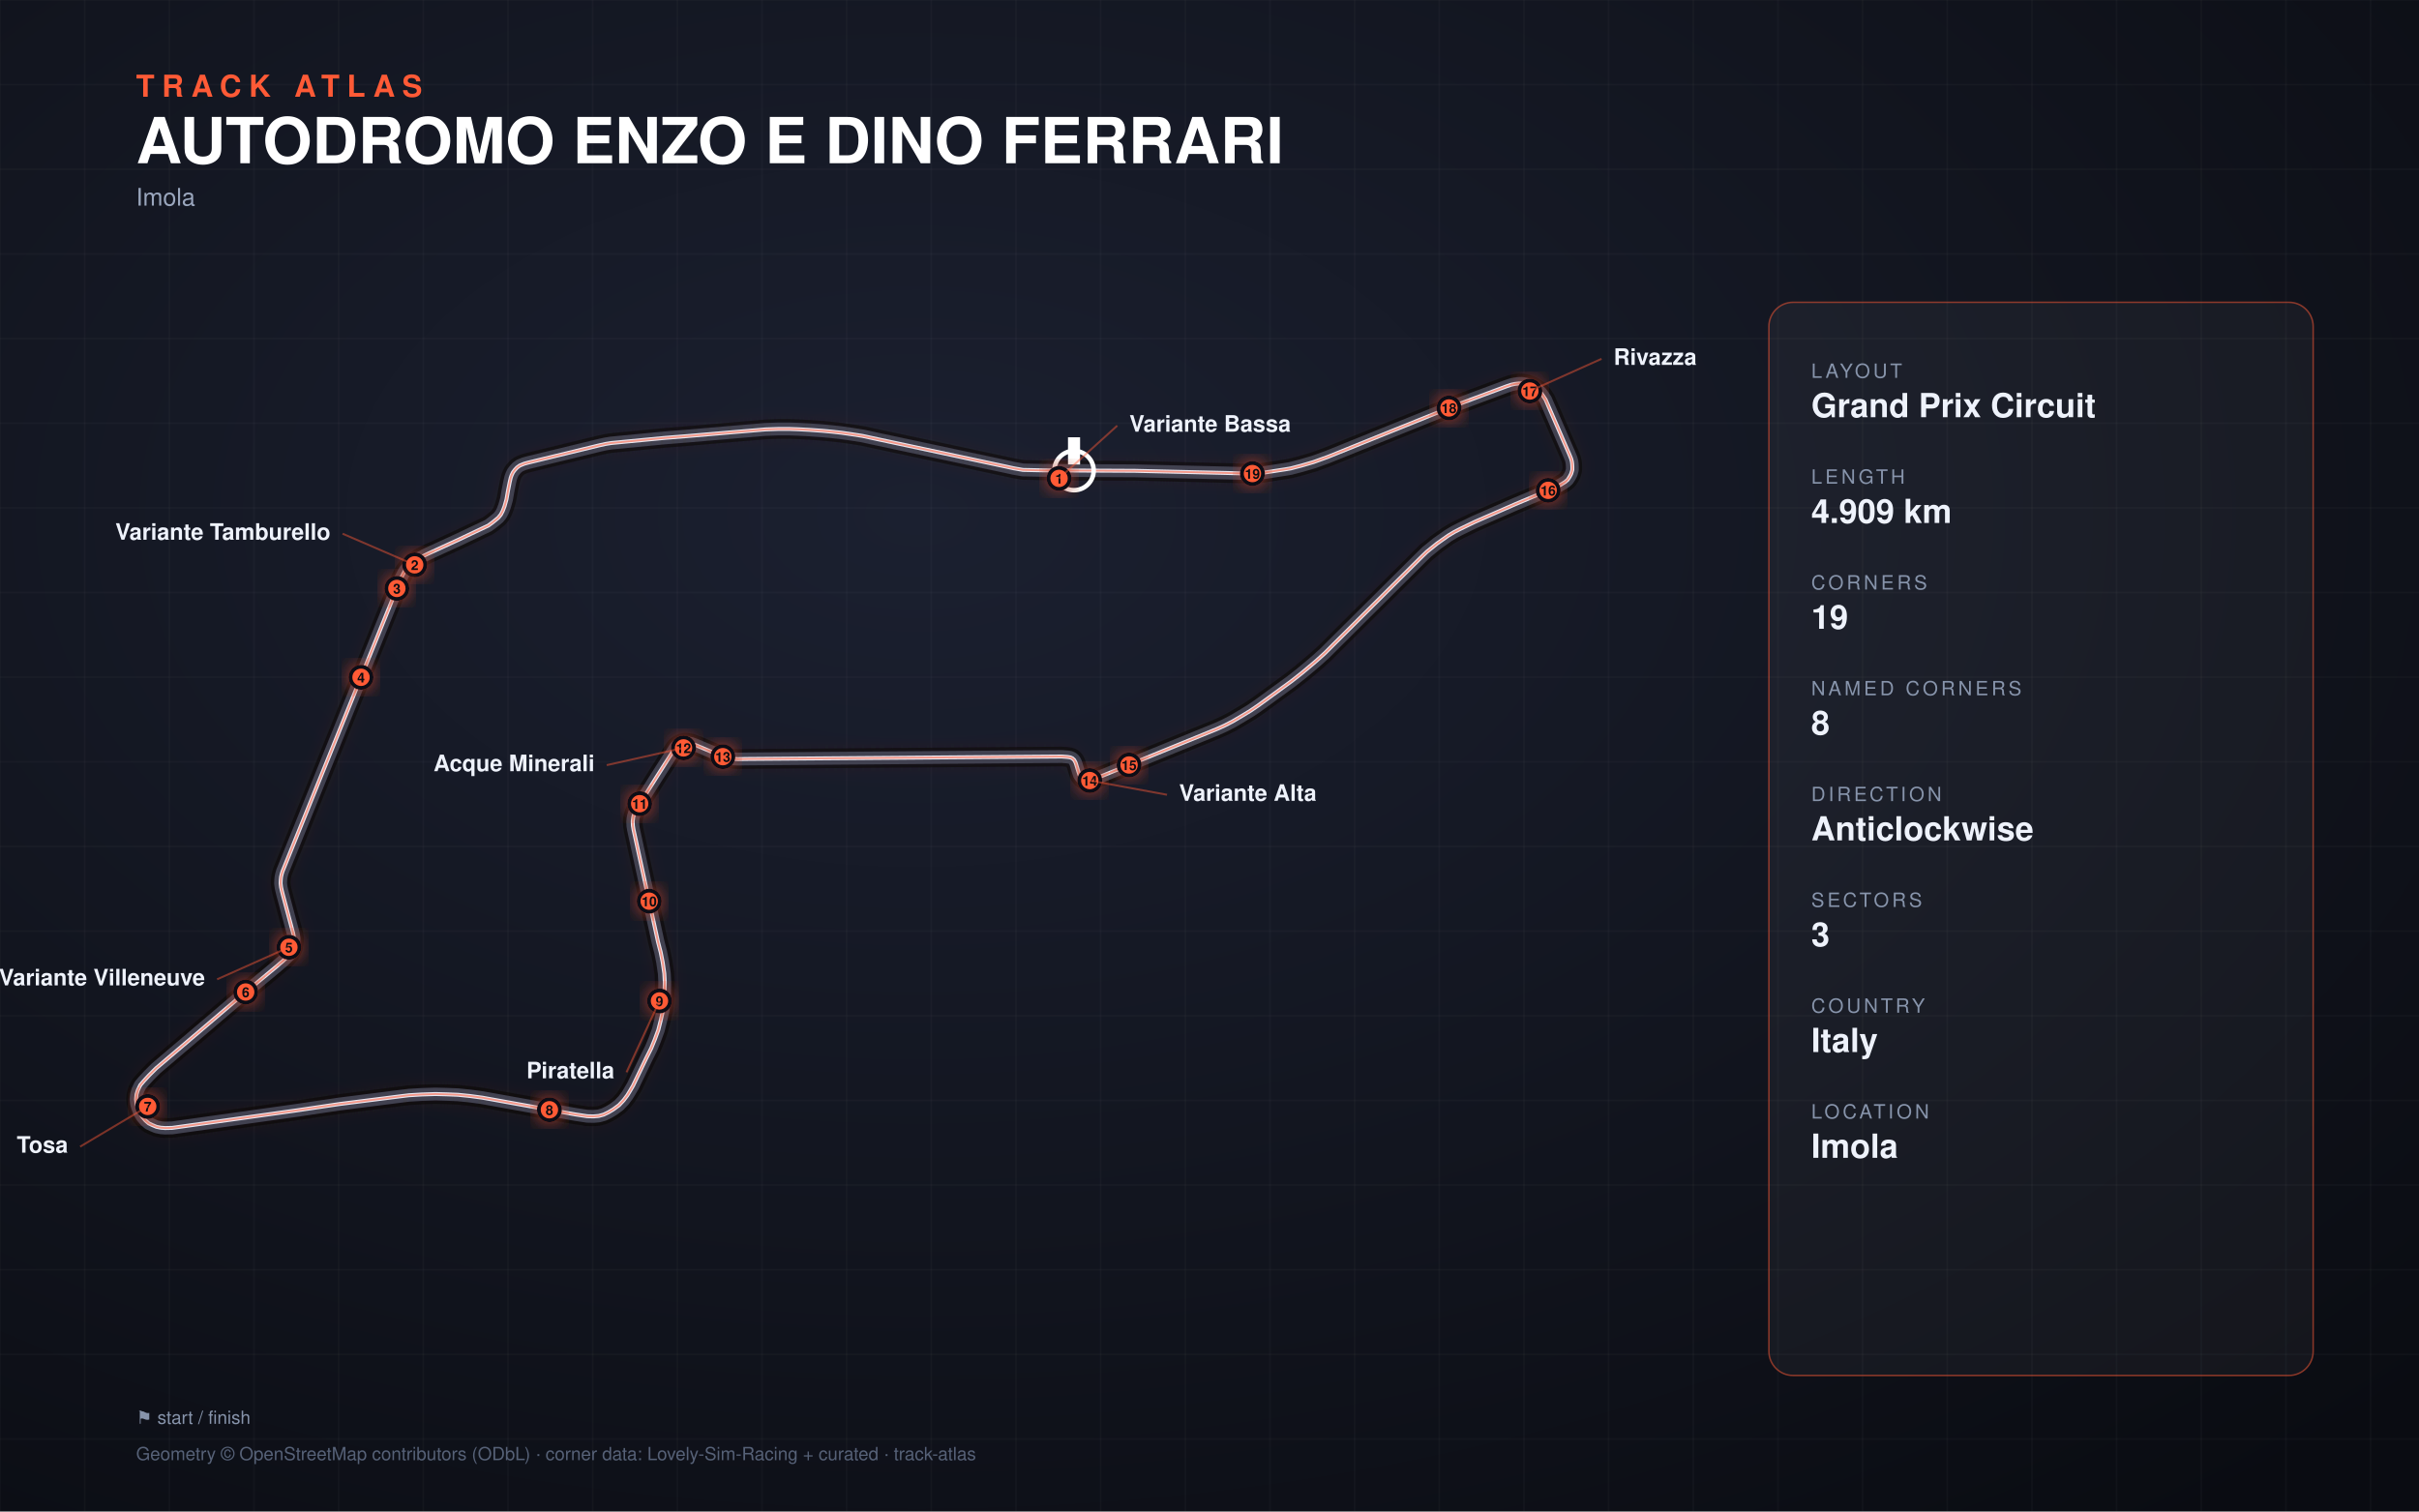
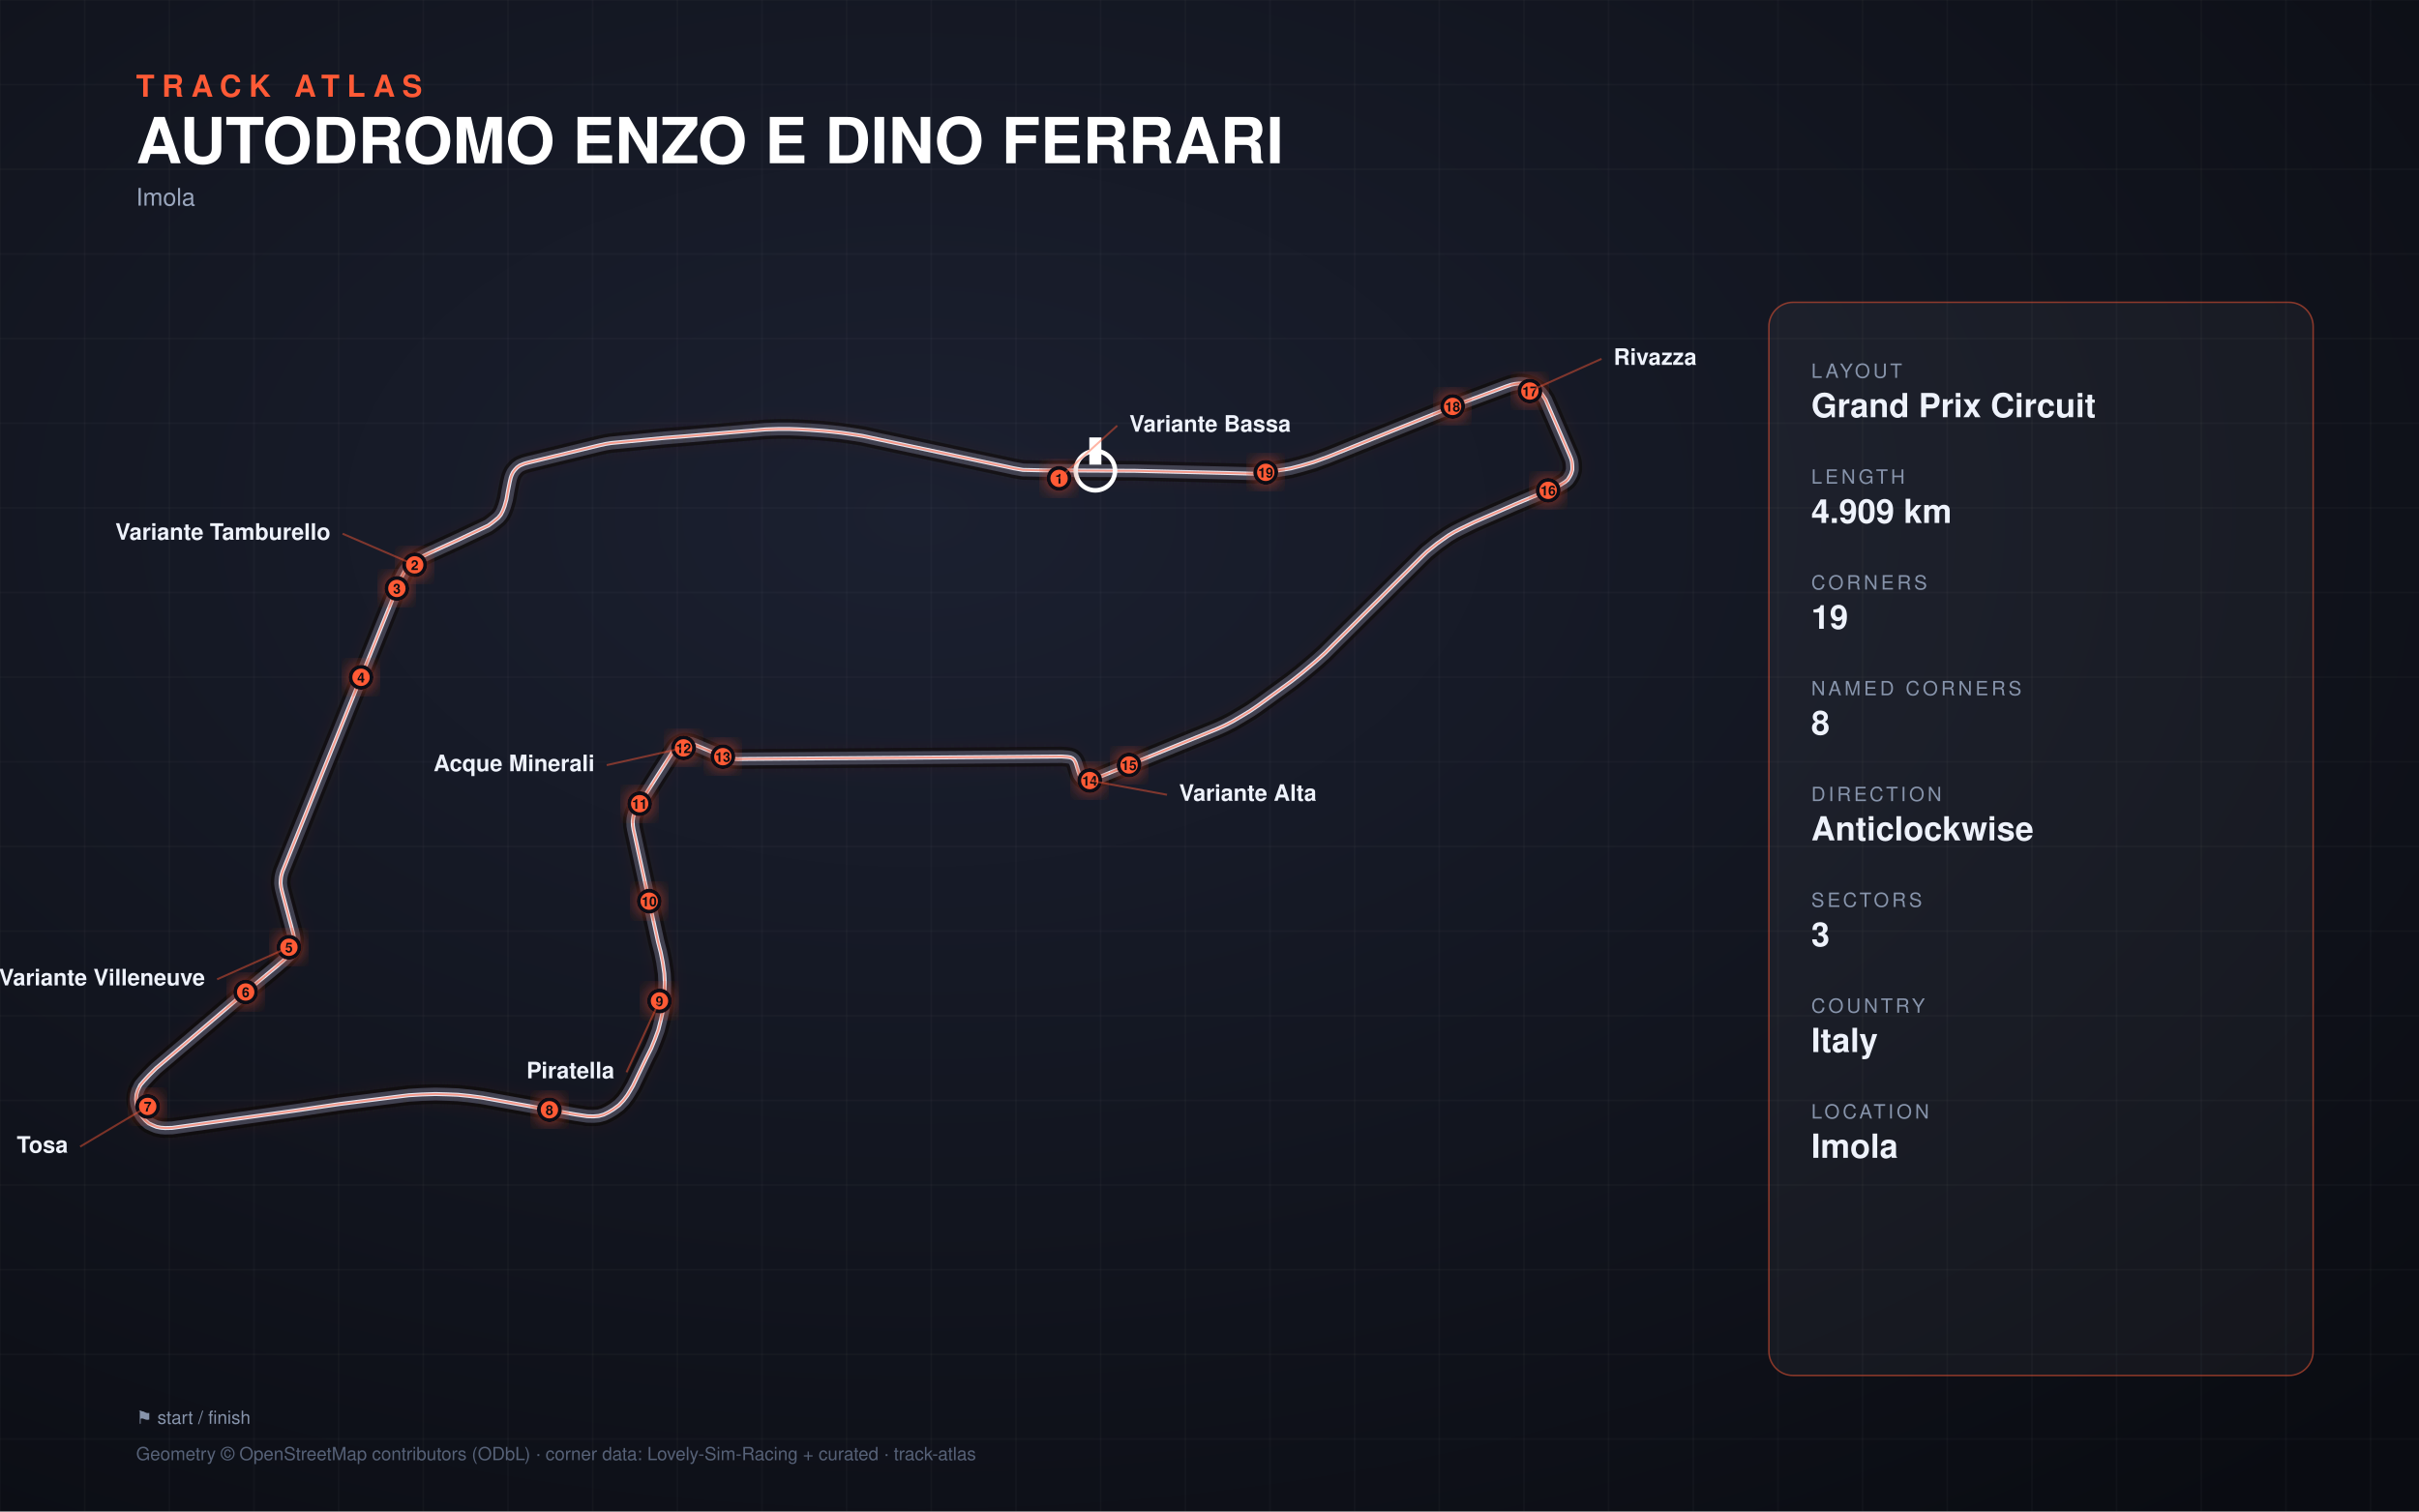
<svg xmlns="http://www.w3.org/2000/svg" width="1600" height="1000" viewBox="0 0 1600 1000" font-family="Helvetica, Arial, sans-serif">
  <defs>
    <radialGradient id="bg" cx="38%" cy="34%" r="85%">
      <stop offset="0%" stop-color="#1b2030" />
      <stop offset="55%" stop-color="#12151f" />
      <stop offset="100%" stop-color="#0a0c12" />
    </radialGradient>
    <linearGradient id="accent" x1="0" y1="0" x2="1" y2="1">
      <stop offset="0%" stop-color="#ff5a36" />
      <stop offset="100%" stop-color="#ffffff" />
    </linearGradient>
    <filter id="glow" x="-40%" y="-40%" width="180%" height="180%">
      <feGaussianBlur stdDeviation="6" result="b" />
      <feMerge>
        <feMergeNode in="b" />
        <feMergeNode in="SourceGraphic" />
      </feMerge>
    </filter>
  </defs>
  <rect width="1600" height="1000" fill="url(#bg)" />
  <line x1="0" y1="0" x2="0" y2="1000" stroke="#ffffff" stroke-opacity="0.025" />
  <line x1="56" y1="0" x2="56" y2="1000" stroke="#ffffff" stroke-opacity="0.025" />
  <line x1="112" y1="0" x2="112" y2="1000" stroke="#ffffff" stroke-opacity="0.025" />
  <line x1="168" y1="0" x2="168" y2="1000" stroke="#ffffff" stroke-opacity="0.025" />
  <line x1="224" y1="0" x2="224" y2="1000" stroke="#ffffff" stroke-opacity="0.025" />
  <line x1="280" y1="0" x2="280" y2="1000" stroke="#ffffff" stroke-opacity="0.025" />
  <line x1="336" y1="0" x2="336" y2="1000" stroke="#ffffff" stroke-opacity="0.025" />
  <line x1="392" y1="0" x2="392" y2="1000" stroke="#ffffff" stroke-opacity="0.025" />
  <line x1="448" y1="0" x2="448" y2="1000" stroke="#ffffff" stroke-opacity="0.025" />
  <line x1="504" y1="0" x2="504" y2="1000" stroke="#ffffff" stroke-opacity="0.025" />
  <line x1="560" y1="0" x2="560" y2="1000" stroke="#ffffff" stroke-opacity="0.025" />
  <line x1="616" y1="0" x2="616" y2="1000" stroke="#ffffff" stroke-opacity="0.025" />
  <line x1="672" y1="0" x2="672" y2="1000" stroke="#ffffff" stroke-opacity="0.025" />
  <line x1="728" y1="0" x2="728" y2="1000" stroke="#ffffff" stroke-opacity="0.025" />
  <line x1="784" y1="0" x2="784" y2="1000" stroke="#ffffff" stroke-opacity="0.025" />
  <line x1="840" y1="0" x2="840" y2="1000" stroke="#ffffff" stroke-opacity="0.025" />
  <line x1="896" y1="0" x2="896" y2="1000" stroke="#ffffff" stroke-opacity="0.025" />
  <line x1="952" y1="0" x2="952" y2="1000" stroke="#ffffff" stroke-opacity="0.025" />
  <line x1="1008" y1="0" x2="1008" y2="1000" stroke="#ffffff" stroke-opacity="0.025" />
  <line x1="1064" y1="0" x2="1064" y2="1000" stroke="#ffffff" stroke-opacity="0.025" />
  <line x1="1120" y1="0" x2="1120" y2="1000" stroke="#ffffff" stroke-opacity="0.025" />
  <line x1="1176" y1="0" x2="1176" y2="1000" stroke="#ffffff" stroke-opacity="0.025" />
  <line x1="1232" y1="0" x2="1232" y2="1000" stroke="#ffffff" stroke-opacity="0.025" />
  <line x1="1288" y1="0" x2="1288" y2="1000" stroke="#ffffff" stroke-opacity="0.025" />
  <line x1="1344" y1="0" x2="1344" y2="1000" stroke="#ffffff" stroke-opacity="0.025" />
  <line x1="1400" y1="0" x2="1400" y2="1000" stroke="#ffffff" stroke-opacity="0.025" />
  <line x1="1456" y1="0" x2="1456" y2="1000" stroke="#ffffff" stroke-opacity="0.025" />
  <line x1="1512" y1="0" x2="1512" y2="1000" stroke="#ffffff" stroke-opacity="0.025" />
  <line x1="1568" y1="0" x2="1568" y2="1000" stroke="#ffffff" stroke-opacity="0.025" />
  <line x1="0" y1="0" x2="1600" y2="0" stroke="#ffffff" stroke-opacity="0.025" />
  <line x1="0" y1="56" x2="1600" y2="56" stroke="#ffffff" stroke-opacity="0.025" />
  <line x1="0" y1="112" x2="1600" y2="112" stroke="#ffffff" stroke-opacity="0.025" />
  <line x1="0" y1="168" x2="1600" y2="168" stroke="#ffffff" stroke-opacity="0.025" />
  <line x1="0" y1="224" x2="1600" y2="224" stroke="#ffffff" stroke-opacity="0.025" />
  <line x1="0" y1="280" x2="1600" y2="280" stroke="#ffffff" stroke-opacity="0.025" />
  <line x1="0" y1="336" x2="1600" y2="336" stroke="#ffffff" stroke-opacity="0.025" />
  <line x1="0" y1="392" x2="1600" y2="392" stroke="#ffffff" stroke-opacity="0.025" />
  <line x1="0" y1="448" x2="1600" y2="448" stroke="#ffffff" stroke-opacity="0.025" />
  <line x1="0" y1="504" x2="1600" y2="504" stroke="#ffffff" stroke-opacity="0.025" />
  <line x1="0" y1="560" x2="1600" y2="560" stroke="#ffffff" stroke-opacity="0.025" />
  <line x1="0" y1="616" x2="1600" y2="616" stroke="#ffffff" stroke-opacity="0.025" />
  <line x1="0" y1="672" x2="1600" y2="672" stroke="#ffffff" stroke-opacity="0.025" />
  <line x1="0" y1="728" x2="1600" y2="728" stroke="#ffffff" stroke-opacity="0.025" />
  <line x1="0" y1="784" x2="1600" y2="784" stroke="#ffffff" stroke-opacity="0.025" />
  <line x1="0" y1="840" x2="1600" y2="840" stroke="#ffffff" stroke-opacity="0.025" />
  <line x1="0" y1="896" x2="1600" y2="896" stroke="#ffffff" stroke-opacity="0.025" />
  <line x1="0" y1="952" x2="1600" y2="952" stroke="#ffffff" stroke-opacity="0.025" />
  <path d="M 810.5,312.9 L 750.7,311.5 L 690.7,311.2 L 676.6,310.9 L 670.4,309.8 L 665.4,308.7 L 581.1,290.7 L 570.5,288.4 L 563.5,287.3 L 556.6,286.3 L 550.3,285.6 L 543.9,285.0 L 535.4,284.4 L 527.9,284.0 L 522.2,283.8 L 514.7,283.8 L 506.3,284.1 L 485.0,285.9 L 454.7,288.5 L 439.8,289.7 L 404.3,293.1 L 400.6,293.7 L 396.5,294.6 L 349.2,306.1 L 346.7,306.8 L 343.8,308.0 L 342.0,309.3 L 340.6,310.8 L 339.3,312.5 L 338.4,314.4 L 337.8,316.1 L 337.1,319.1 L 336.0,324.7 L 335.0,330.4 L 333.7,335.0 L 332.5,338.1 L 331.3,340.4 L 329.6,342.5 L 327.8,344.0 L 325.7,345.7 L 323.0,347.7 L 303.2,357.1 L 283.6,366.1 L 280.7,367.5 L 278.1,368.9 L 276.1,370.0 L 273.7,371.8 L 271.5,373.8 L 269.6,375.6 L 268.0,377.4 L 267.1,378.9 L 266.1,380.8 L 265.0,383.0 L 263.6,386.6 L 187.4,575.2 L 186.9,576.4 L 186.3,578.4 L 185.9,580.2 L 185.7,582.1 L 185.6,584.4 L 185.9,586.9 L 186.4,589.2 L 187.0,591.6 L 190.4,604.3 L 193.8,617.0 L 194.1,618.4 L 194.5,620.7 L 194.4,622.9 L 194.2,624.7 L 193.9,626.7 L 193.1,628.7 L 192.1,630.6 L 190.7,632.3 L 188.7,634.3 L 186.9,636.0 L 185.2,637.4 L 183.4,639.0 L 157.9,660.2 L 136.7,678.3 L 103.2,706.8 L 98.6,711.4 L 95.1,715.2 L 92.8,717.9 L 91.2,721.2 L 90.3,724.1 L 90.0,727.4 L 90.4,730.4 L 91.2,733.0 L 92.3,735.9 L 94.0,738.7 L 96.3,741.4 L 98.4,743.2 L 100.9,744.4 L 103.5,745.5 L 106.5,746.1 L 109.2,746.3 L 113.9,746.2 L 196.4,734.6 L 224.6,730.4 L 264.8,725.3 L 270.5,724.6 L 278.8,724.1 L 288.0,723.8 L 295.5,724.0 L 302.9,724.3 L 310.8,725.1 L 319.0,726.2 L 380.6,737.3 L 388.5,738.5 L 392.6,738.6 L 396.0,738.3 L 399.3,737.4 L 402.4,735.9 L 405.6,734.0 L 409.4,731.2 L 412.5,727.9 L 414.9,724.7 L 416.6,721.9 L 418.7,718.3 L 427.4,700.2 L 430.7,693.6 L 433.0,688.0 L 435.4,681.5 L 436.9,675.6 L 438.4,669.1 L 439.4,661.9 L 439.6,655.3 L 439.7,649.5 L 439.4,644.0 L 438.3,636.5 L 437.0,630.0 L 435.2,623.0 L 419.0,548.7 L 418.6,546.2 L 418.5,543.3 L 418.9,540.4 L 419.6,538.1 L 420.4,536.2 L 421.8,533.8 L 423.7,530.9 L 434.9,513.1 L 446.2,495.4 L 447.2,494.1 L 448.7,492.9 L 450.2,492.1 L 451.9,491.6 L 453.3,491.4 L 455.4,491.6 L 457.2,491.9 L 460.0,492.9 L 467.6,496.1 L 475.3,499.4 L 478.0,500.5 L 480.9,501.4 L 484.4,502.0 L 487.9,502.2 L 494.9,502.1 L 702.2,500.5 L 706.2,500.8 L 708.0,501.1 L 709.3,501.7 L 710.5,502.8 L 711.5,504.7 L 713.3,510.6 L 714.0,512.7 L 715.1,514.1 L 716.0,515.1 L 717.2,515.9 L 718.9,516.2 L 720.7,516.4 L 722.5,516.0 L 724.6,515.1 L 804.9,482.3 L 810.0,480.0 L 815.4,477.2 L 821.5,473.6 L 827.1,470.2 L 832.1,466.8 L 854.3,450.6 L 860.9,445.4 L 867.6,439.8 L 871.1,436.8 L 876.4,432.0 L 882.4,426.0 L 940.2,368.5 L 943.7,365.1 L 950.5,359.6 L 958.0,354.3 L 962.0,351.9 L 965.7,350.0 L 975.2,345.4 L 978.6,343.9 L 1002.4,333.5 L 1026.6,323.3 L 1031.4,321.2 L 1033.2,320.1 L 1035.3,318.8 L 1036.9,317.4 L 1038.2,315.4 L 1039.2,313.5 L 1039.6,312.2 L 1040.0,310.8 L 1040.0,308.9 L 1039.9,307.0 L 1039.7,305.4 L 1039.2,303.5 L 1038.1,300.8 L 1030.2,282.6 L 1022.3,264.4 L 1020.6,261.8 L 1019.1,259.8 L 1016.9,257.8 L 1014.2,256.0 L 1012.0,255.0 L 1009.6,254.2 L 1006.9,253.7 L 1004.6,253.7 L 1002.0,254.0 L 999.7,254.5 L 996.4,255.6 L 962.6,268.2 L 878.2,302.3 L 868.8,305.7 L 860.6,308.1 L 853.7,309.9 L 850.2,310.5 L 846.3,311.1 L 841.8,311.8 L 837.9,312.4 L 833.9,313.0 L 829.2,313.4 L 810.5,312.9 Z" fill="none" stroke="#000000" stroke-opacity="0.5" stroke-width="13" stroke-linejoin="round" stroke-linecap="round" />
  <path d="M 810.5,312.9 L 750.7,311.5 L 690.7,311.2 L 676.6,310.9 L 670.4,309.8 L 665.4,308.7 L 581.1,290.7 L 570.5,288.4 L 563.5,287.3 L 556.6,286.3 L 550.3,285.6 L 543.9,285.0 L 535.4,284.4 L 527.9,284.0 L 522.2,283.8 L 514.7,283.8 L 506.3,284.1 L 485.0,285.9 L 454.7,288.5 L 439.8,289.7 L 404.3,293.1 L 400.6,293.7 L 396.5,294.6 L 349.2,306.1 L 346.7,306.8 L 343.8,308.0 L 342.0,309.3 L 340.6,310.8 L 339.3,312.5 L 338.4,314.4 L 337.8,316.1 L 337.1,319.1 L 336.0,324.7 L 335.0,330.4 L 333.7,335.0 L 332.5,338.1 L 331.3,340.4 L 329.6,342.5 L 327.8,344.0 L 325.7,345.7 L 323.0,347.7 L 303.2,357.1 L 283.6,366.1 L 280.7,367.5 L 278.1,368.9 L 276.1,370.0 L 273.7,371.8 L 271.5,373.8 L 269.6,375.6 L 268.0,377.4 L 267.1,378.9 L 266.1,380.8 L 265.0,383.0 L 263.6,386.6 L 187.4,575.2 L 186.9,576.4 L 186.3,578.4 L 185.9,580.2 L 185.7,582.1 L 185.6,584.4 L 185.9,586.9 L 186.4,589.2 L 187.0,591.6 L 190.4,604.3 L 193.8,617.0 L 194.1,618.4 L 194.5,620.7 L 194.4,622.9 L 194.2,624.7 L 193.9,626.7 L 193.1,628.7 L 192.1,630.6 L 190.7,632.3 L 188.7,634.3 L 186.9,636.0 L 185.2,637.4 L 183.4,639.0 L 157.9,660.2 L 136.7,678.3 L 103.2,706.8 L 98.6,711.4 L 95.1,715.2 L 92.8,717.9 L 91.2,721.2 L 90.3,724.1 L 90.0,727.4 L 90.4,730.4 L 91.2,733.0 L 92.3,735.9 L 94.0,738.7 L 96.3,741.4 L 98.4,743.2 L 100.9,744.4 L 103.5,745.5 L 106.5,746.1 L 109.2,746.3 L 113.9,746.2 L 196.4,734.6 L 224.6,730.4 L 264.8,725.3 L 270.5,724.6 L 278.8,724.1 L 288.0,723.8 L 295.5,724.0 L 302.9,724.3 L 310.8,725.1 L 319.0,726.2 L 380.6,737.3 L 388.5,738.5 L 392.6,738.6 L 396.0,738.3 L 399.3,737.4 L 402.4,735.9 L 405.6,734.0 L 409.4,731.2 L 412.5,727.9 L 414.9,724.7 L 416.6,721.9 L 418.7,718.3 L 427.4,700.2 L 430.7,693.6 L 433.0,688.0 L 435.4,681.5 L 436.9,675.6 L 438.4,669.1 L 439.4,661.9 L 439.6,655.3 L 439.7,649.5 L 439.4,644.0 L 438.3,636.5 L 437.0,630.0 L 435.2,623.0 L 419.0,548.7 L 418.6,546.2 L 418.5,543.3 L 418.9,540.4 L 419.6,538.1 L 420.4,536.2 L 421.8,533.8 L 423.7,530.9 L 434.9,513.1 L 446.2,495.4 L 447.2,494.1 L 448.7,492.9 L 450.2,492.1 L 451.9,491.6 L 453.3,491.4 L 455.4,491.6 L 457.2,491.9 L 460.0,492.9 L 467.6,496.1 L 475.3,499.4 L 478.0,500.5 L 480.9,501.4 L 484.4,502.0 L 487.9,502.2 L 494.9,502.1 L 702.2,500.5 L 706.2,500.8 L 708.0,501.1 L 709.3,501.7 L 710.5,502.8 L 711.5,504.7 L 713.3,510.6 L 714.0,512.7 L 715.1,514.1 L 716.0,515.1 L 717.2,515.9 L 718.9,516.2 L 720.7,516.4 L 722.5,516.0 L 724.6,515.1 L 804.9,482.3 L 810.0,480.0 L 815.4,477.2 L 821.5,473.6 L 827.1,470.2 L 832.1,466.8 L 854.3,450.6 L 860.9,445.4 L 867.6,439.8 L 871.1,436.8 L 876.4,432.0 L 882.4,426.0 L 940.2,368.5 L 943.7,365.1 L 950.5,359.6 L 958.0,354.3 L 962.0,351.9 L 965.7,350.0 L 975.2,345.4 L 978.6,343.9 L 1002.4,333.5 L 1026.6,323.3 L 1031.4,321.2 L 1033.2,320.1 L 1035.3,318.8 L 1036.9,317.4 L 1038.2,315.4 L 1039.2,313.5 L 1039.6,312.2 L 1040.0,310.8 L 1040.0,308.9 L 1039.9,307.0 L 1039.7,305.4 L 1039.2,303.5 L 1038.1,300.8 L 1030.2,282.6 L 1022.3,264.4 L 1020.6,261.8 L 1019.1,259.8 L 1016.9,257.8 L 1014.2,256.0 L 1012.0,255.0 L 1009.6,254.2 L 1006.9,253.7 L 1004.6,253.7 L 1002.0,254.0 L 999.7,254.5 L 996.4,255.6 L 962.6,268.2 L 878.2,302.3 L 868.8,305.7 L 860.6,308.1 L 853.7,309.9 L 850.2,310.5 L 846.3,311.1 L 841.8,311.8 L 837.9,312.4 L 833.9,313.0 L 829.2,313.4 L 810.5,312.9 Z" fill="none" stroke="#39404f" stroke-width="8.5" stroke-linejoin="round" stroke-linecap="round" />
  <path d="M 810.5,312.9 L 750.7,311.5 L 690.7,311.2 L 676.6,310.9 L 670.4,309.8 L 665.4,308.7 L 581.1,290.7 L 570.5,288.4 L 563.5,287.3 L 556.6,286.3 L 550.3,285.6 L 543.9,285.0 L 535.4,284.4 L 527.9,284.0 L 522.2,283.8 L 514.7,283.8 L 506.3,284.1 L 485.0,285.9 L 454.7,288.5 L 439.8,289.7 L 404.3,293.1 L 400.6,293.7 L 396.5,294.6 L 349.2,306.1 L 346.7,306.8 L 343.8,308.0 L 342.0,309.3 L 340.6,310.8 L 339.3,312.5 L 338.4,314.4 L 337.8,316.1 L 337.1,319.1 L 336.0,324.7 L 335.0,330.4 L 333.7,335.0 L 332.5,338.1 L 331.3,340.4 L 329.6,342.5 L 327.8,344.0 L 325.7,345.7 L 323.0,347.7 L 303.2,357.1 L 283.6,366.1 L 280.7,367.5 L 278.1,368.9 L 276.1,370.0 L 273.7,371.8 L 271.5,373.8 L 269.6,375.6 L 268.0,377.4 L 267.1,378.9 L 266.1,380.8 L 265.0,383.0 L 263.6,386.6 L 187.4,575.2 L 186.9,576.4 L 186.3,578.4 L 185.9,580.2 L 185.7,582.1 L 185.6,584.4 L 185.9,586.9 L 186.4,589.2 L 187.0,591.6 L 190.4,604.3 L 193.8,617.0 L 194.1,618.4 L 194.5,620.7 L 194.4,622.9 L 194.2,624.7 L 193.9,626.7 L 193.1,628.7 L 192.1,630.6 L 190.7,632.3 L 188.7,634.3 L 186.9,636.0 L 185.2,637.4 L 183.4,639.0 L 157.9,660.2 L 136.7,678.3 L 103.2,706.8 L 98.6,711.4 L 95.1,715.2 L 92.8,717.9 L 91.2,721.2 L 90.3,724.1 L 90.0,727.4 L 90.4,730.4 L 91.2,733.0 L 92.3,735.9 L 94.0,738.7 L 96.3,741.4 L 98.4,743.2 L 100.9,744.4 L 103.5,745.5 L 106.5,746.1 L 109.2,746.3 L 113.9,746.2 L 196.4,734.6 L 224.6,730.4 L 264.8,725.3 L 270.5,724.6 L 278.8,724.1 L 288.0,723.8 L 295.5,724.0 L 302.9,724.3 L 310.8,725.1 L 319.0,726.2 L 380.6,737.3 L 388.5,738.5 L 392.6,738.6 L 396.0,738.3 L 399.3,737.4 L 402.4,735.9 L 405.6,734.0 L 409.4,731.2 L 412.5,727.9 L 414.9,724.7 L 416.6,721.9 L 418.7,718.3 L 427.4,700.2 L 430.7,693.6 L 433.0,688.0 L 435.4,681.5 L 436.9,675.6 L 438.4,669.1 L 439.4,661.9 L 439.6,655.3 L 439.7,649.5 L 439.4,644.0 L 438.3,636.5 L 437.0,630.0 L 435.2,623.0 L 419.0,548.7 L 418.6,546.2 L 418.5,543.3 L 418.9,540.4 L 419.6,538.1 L 420.4,536.2 L 421.8,533.8 L 423.7,530.9 L 434.9,513.1 L 446.2,495.4 L 447.2,494.1 L 448.7,492.9 L 450.2,492.1 L 451.9,491.6 L 453.3,491.4 L 455.4,491.6 L 457.2,491.9 L 460.0,492.9 L 467.6,496.1 L 475.3,499.4 L 478.0,500.5 L 480.9,501.4 L 484.4,502.0 L 487.9,502.2 L 494.9,502.1 L 702.2,500.5 L 706.2,500.8 L 708.0,501.1 L 709.3,501.7 L 710.5,502.8 L 711.5,504.7 L 713.3,510.6 L 714.0,512.7 L 715.1,514.1 L 716.0,515.1 L 717.2,515.9 L 718.9,516.2 L 720.7,516.4 L 722.5,516.0 L 724.6,515.1 L 804.9,482.3 L 810.0,480.0 L 815.4,477.2 L 821.5,473.6 L 827.1,470.2 L 832.1,466.8 L 854.3,450.6 L 860.9,445.4 L 867.6,439.8 L 871.1,436.8 L 876.4,432.0 L 882.4,426.0 L 940.2,368.5 L 943.7,365.1 L 950.5,359.6 L 958.0,354.3 L 962.0,351.9 L 965.7,350.0 L 975.2,345.4 L 978.6,343.9 L 1002.4,333.5 L 1026.6,323.3 L 1031.4,321.2 L 1033.2,320.1 L 1035.3,318.8 L 1036.9,317.4 L 1038.2,315.4 L 1039.2,313.5 L 1039.6,312.2 L 1040.0,310.8 L 1040.0,308.9 L 1039.9,307.0 L 1039.7,305.4 L 1039.2,303.5 L 1038.1,300.8 L 1030.2,282.6 L 1022.3,264.4 L 1020.6,261.8 L 1019.1,259.8 L 1016.9,257.8 L 1014.2,256.0 L 1012.0,255.0 L 1009.6,254.2 L 1006.9,253.7 L 1004.6,253.7 L 1002.0,254.0 L 999.7,254.5 L 996.4,255.6 L 962.6,268.2 L 878.2,302.3 L 868.8,305.7 L 860.6,308.1 L 853.7,309.9 L 850.2,310.5 L 846.3,311.1 L 841.8,311.8 L 837.9,312.4 L 833.9,313.0 L 829.2,313.4 L 810.5,312.9 Z" fill="none" stroke="#e7edf8" stroke-width="2.6" stroke-linejoin="round" stroke-linecap="round" />
  <path d="M 810.5,312.9 L 750.7,311.5 L 690.7,311.2 L 676.6,310.9 L 670.4,309.8 L 665.4,308.7 L 581.1,290.7 L 570.5,288.4 L 563.5,287.3 L 556.6,286.3 L 550.3,285.6 L 543.9,285.0 L 535.4,284.4 L 527.9,284.0 L 522.2,283.8 L 514.7,283.8 L 506.3,284.1 L 485.0,285.9 L 454.7,288.5 L 439.8,289.7 L 404.3,293.1 L 400.6,293.7 L 396.5,294.6 L 349.2,306.1 L 346.7,306.8 L 343.8,308.0 L 342.0,309.3 L 340.6,310.8 L 339.3,312.5 L 338.4,314.4 L 337.8,316.1 L 337.1,319.1 L 336.0,324.7 L 335.0,330.4 L 333.7,335.0 L 332.5,338.1 L 331.3,340.4 L 329.6,342.5 L 327.8,344.0 L 325.7,345.7 L 323.0,347.7 L 303.2,357.1 L 283.6,366.1 L 280.7,367.5 L 278.1,368.9 L 276.1,370.0 L 273.7,371.8 L 271.5,373.8 L 269.6,375.6 L 268.0,377.4 L 267.1,378.9 L 266.1,380.8 L 265.0,383.0 L 263.6,386.6 L 187.4,575.2 L 186.9,576.4 L 186.3,578.4 L 185.9,580.2 L 185.7,582.1 L 185.6,584.4 L 185.9,586.9 L 186.4,589.2 L 187.0,591.6 L 190.4,604.3 L 193.8,617.0 L 194.1,618.4 L 194.5,620.7 L 194.4,622.9 L 194.2,624.7 L 193.9,626.7 L 193.1,628.7 L 192.1,630.6 L 190.7,632.3 L 188.7,634.3 L 186.9,636.0 L 185.2,637.4 L 183.4,639.0 L 157.9,660.2 L 136.7,678.3 L 103.2,706.8 L 98.6,711.4 L 95.1,715.2 L 92.8,717.9 L 91.2,721.2 L 90.3,724.1 L 90.0,727.4 L 90.4,730.4 L 91.2,733.0 L 92.3,735.9 L 94.0,738.7 L 96.3,741.4 L 98.4,743.2 L 100.9,744.4 L 103.5,745.5 L 106.5,746.1 L 109.2,746.3 L 113.9,746.2 L 196.4,734.6 L 224.6,730.4 L 264.8,725.3 L 270.5,724.6 L 278.8,724.1 L 288.0,723.8 L 295.5,724.0 L 302.9,724.3 L 310.8,725.1 L 319.0,726.2 L 380.6,737.3 L 388.5,738.5 L 392.6,738.6 L 396.0,738.3 L 399.3,737.4 L 402.4,735.9 L 405.6,734.0 L 409.4,731.2 L 412.5,727.9 L 414.9,724.7 L 416.6,721.9 L 418.7,718.3 L 427.4,700.2 L 430.7,693.6 L 433.0,688.0 L 435.4,681.5 L 436.9,675.6 L 438.4,669.1 L 439.4,661.9 L 439.6,655.3 L 439.7,649.5 L 439.4,644.0 L 438.3,636.5 L 437.0,630.0 L 435.2,623.0 L 419.0,548.7 L 418.6,546.2 L 418.5,543.3 L 418.9,540.4 L 419.6,538.1 L 420.4,536.2 L 421.8,533.8 L 423.7,530.9 L 434.9,513.1 L 446.2,495.4 L 447.2,494.1 L 448.7,492.9 L 450.2,492.1 L 451.9,491.6 L 453.3,491.4 L 455.4,491.6 L 457.2,491.9 L 460.0,492.9 L 467.6,496.1 L 475.3,499.4 L 478.0,500.5 L 480.9,501.4 L 484.4,502.0 L 487.9,502.2 L 494.9,502.1 L 702.2,500.5 L 706.2,500.8 L 708.0,501.1 L 709.3,501.7 L 710.5,502.8 L 711.5,504.7 L 713.3,510.6 L 714.0,512.7 L 715.1,514.1 L 716.0,515.1 L 717.2,515.9 L 718.9,516.2 L 720.7,516.4 L 722.5,516.0 L 724.6,515.1 L 804.9,482.3 L 810.0,480.0 L 815.4,477.2 L 821.5,473.6 L 827.1,470.2 L 832.1,466.8 L 854.3,450.6 L 860.9,445.4 L 867.6,439.8 L 871.1,436.8 L 876.4,432.0 L 882.4,426.0 L 940.2,368.5 L 943.7,365.1 L 950.5,359.6 L 958.0,354.3 L 962.0,351.9 L 965.7,350.0 L 975.2,345.4 L 978.6,343.9 L 1002.4,333.5 L 1026.6,323.3 L 1031.4,321.2 L 1033.2,320.1 L 1035.3,318.8 L 1036.9,317.4 L 1038.2,315.4 L 1039.2,313.5 L 1039.6,312.2 L 1040.0,310.8 L 1040.0,308.9 L 1039.9,307.0 L 1039.7,305.4 L 1039.2,303.5 L 1038.1,300.8 L 1030.2,282.6 L 1022.3,264.4 L 1020.6,261.8 L 1019.1,259.8 L 1016.9,257.8 L 1014.2,256.0 L 1012.0,255.0 L 1009.6,254.2 L 1006.9,253.7 L 1004.6,253.7 L 1002.0,254.0 L 999.7,254.5 L 996.4,255.6 L 962.6,268.2 L 878.2,302.3 L 868.8,305.7 L 860.6,308.1 L 853.7,309.9 L 850.2,310.5 L 846.3,311.1 L 841.8,311.8 L 837.9,312.4 L 833.9,313.0 L 829.2,313.4 L 810.5,312.9 Z" fill="none" stroke="#ff5a36" stroke-opacity="0.55" stroke-width="1.2" stroke-linejoin="round" filter="url(#glow)" />
-   <circle cx="710.4" cy="311.3" r="13" fill="none" stroke="#ffffff" stroke-width="3" />
-   <rect x="706.4" y="289.3" width="8" height="18" fill="#ffffff" />
+   <circle cx="724.5" cy="311.4" r="13" fill="none" stroke="#ffffff" stroke-width="3" />
+   <rect x="720.5" y="289.4" width="8" height="18" fill="#ffffff" />
  <circle cx="700.5" cy="316.5" r="7" fill="#ff5a36" stroke="#0a0c12" stroke-width="2.5" filter="url(#glow)" />
  <text x="700.5" y="319.9" font-size="9" font-weight="700" fill="#0a0c12" text-anchor="middle">1</text>
  <circle cx="274.3" cy="373.7" r="7" fill="#ff5a36" stroke="#0a0c12" stroke-width="2.5" filter="url(#glow)" />
  <text x="274.3" y="377.1" font-size="9" font-weight="700" fill="#0a0c12" text-anchor="middle">2</text>
  <circle cx="262.5" cy="389.3" r="7" fill="#ff5a36" stroke="#0a0c12" stroke-width="2.5" filter="url(#glow)" />
  <text x="262.5" y="392.7" font-size="9" font-weight="700" fill="#0a0c12" text-anchor="middle">3</text>
  <circle cx="238.8" cy="448.1" r="7" fill="#ff5a36" stroke="#0a0c12" stroke-width="2.5" filter="url(#glow)" />
  <text x="238.8" y="451.5" font-size="9" font-weight="700" fill="#0a0c12" text-anchor="middle">4</text>
  <circle cx="191.1" cy="626.7" r="7" fill="#ff5a36" stroke="#0a0c12" stroke-width="2.5" filter="url(#glow)" />
  <text x="191.1" y="630.1" font-size="9" font-weight="700" fill="#0a0c12" text-anchor="middle">5</text>
  <circle cx="162.5" cy="656.3" r="7" fill="#ff5a36" stroke="#0a0c12" stroke-width="2.5" filter="url(#glow)" />
  <text x="162.5" y="659.7" font-size="9" font-weight="700" fill="#0a0c12" text-anchor="middle">6</text>
  <circle cx="97.7" cy="732.0" r="7" fill="#ff5a36" stroke="#0a0c12" stroke-width="2.5" filter="url(#glow)" />
  <text x="97.7" y="735.4" font-size="9" font-weight="700" fill="#0a0c12" text-anchor="middle">7</text>
  <circle cx="363.4" cy="734.2" r="7" fill="#ff5a36" stroke="#0a0c12" stroke-width="2.5" filter="url(#glow)" />
  <text x="363.4" y="737.6" font-size="9" font-weight="700" fill="#0a0c12" text-anchor="middle">8</text>
  <circle cx="436.2" cy="662.2" r="7" fill="#ff5a36" stroke="#0a0c12" stroke-width="2.5" filter="url(#glow)" />
  <text x="436.2" y="665.6" font-size="9" font-weight="700" fill="#0a0c12" text-anchor="middle">9</text>
  <circle cx="429.4" cy="596.2" r="7" fill="#ff5a36" stroke="#0a0c12" stroke-width="2.5" filter="url(#glow)" />
  <text x="429.4" y="599.6" font-size="9" font-weight="700" fill="#0a0c12" text-anchor="middle">10</text>
  <circle cx="423.1" cy="531.7" r="7" fill="#ff5a36" stroke="#0a0c12" stroke-width="2.5" filter="url(#glow)" />
  <text x="423.1" y="535.1" font-size="9" font-weight="700" fill="#0a0c12" text-anchor="middle">11</text>
  <circle cx="452.1" cy="494.8" r="7" fill="#ff5a36" stroke="#0a0c12" stroke-width="2.5" filter="url(#glow)" />
  <text x="452.1" y="498.2" font-size="9" font-weight="700" fill="#0a0c12" text-anchor="middle">12</text>
  <circle cx="478.1" cy="500.6" r="7" fill="#ff5a36" stroke="#0a0c12" stroke-width="2.5" filter="url(#glow)" />
  <text x="478.1" y="504.0" font-size="9" font-weight="700" fill="#0a0c12" text-anchor="middle">13</text>
  <circle cx="720.8" cy="516.4" r="7" fill="#ff5a36" stroke="#0a0c12" stroke-width="2.5" filter="url(#glow)" />
  <text x="720.8" y="519.8" font-size="9" font-weight="700" fill="#0a0c12" text-anchor="middle">14</text>
  <circle cx="746.8" cy="506.1" r="7" fill="#ff5a36" stroke="#0a0c12" stroke-width="2.5" filter="url(#glow)" />
  <text x="746.8" y="509.5" font-size="9" font-weight="700" fill="#0a0c12" text-anchor="middle">15</text>
  <circle cx="1024.0" cy="324.4" r="7" fill="#ff5a36" stroke="#0a0c12" stroke-width="2.5" filter="url(#glow)" />
  <text x="1024.0" y="327.8" font-size="9" font-weight="700" fill="#0a0c12" text-anchor="middle">16</text>
  <circle cx="1011.9" cy="258.7" r="7" fill="#ff5a36" stroke="#0a0c12" stroke-width="2.5" filter="url(#glow)" />
  <text x="1011.9" y="262.1" font-size="9" font-weight="700" fill="#0a0c12" text-anchor="middle">17</text>
-   <circle cx="958.4" cy="269.9" r="7" fill="#ff5a36" stroke="#0a0c12" stroke-width="2.5" filter="url(#glow)" />
-   <text x="958.4" y="273.3" font-size="9" font-weight="700" fill="#0a0c12" text-anchor="middle">18</text>
-   <circle cx="828.4" cy="313.3" r="7" fill="#ff5a36" stroke="#0a0c12" stroke-width="2.5" filter="url(#glow)" />
-   <text x="828.4" y="316.7" font-size="9" font-weight="700" fill="#0a0c12" text-anchor="middle">19</text>
+   <circle cx="960.8" cy="268.9" r="7" fill="#ff5a36" stroke="#0a0c12" stroke-width="2.5" filter="url(#glow)" />
+   <text x="960.8" y="272.3" font-size="9" font-weight="700" fill="#0a0c12" text-anchor="middle">18</text>
+   <circle cx="837.2" cy="312.5" r="7" fill="#ff5a36" stroke="#0a0c12" stroke-width="2.5" filter="url(#glow)" />
+   <text x="837.2" y="315.9" font-size="9" font-weight="700" fill="#0a0c12" text-anchor="middle">19</text>
  <line x1="700.5" y1="316.5" x2="739.0" y2="281.6" stroke="#ff5a36" stroke-opacity="0.45" stroke-width="1.3" />
  <text x="747.0" y="285.6" font-size="15" font-weight="600" fill="#eef2fb" text-anchor="start">Variante Bassa</text>
  <line x1="274.3" y1="373.7" x2="226.6" y2="353.1" stroke="#ff5a36" stroke-opacity="0.45" stroke-width="1.3" />
  <text x="218.6" y="357.1" font-size="15" font-weight="600" fill="#eef2fb" text-anchor="end">Variante Tamburello</text>
  <line x1="191.1" y1="626.7" x2="143.6" y2="647.9" stroke="#ff5a36" stroke-opacity="0.45" stroke-width="1.3" />
  <text x="135.6" y="651.9" font-size="15" font-weight="600" fill="#eef2fb" text-anchor="end">Variante Villeneuve</text>
  <line x1="97.7" y1="732.0" x2="53.0" y2="758.6" stroke="#ff5a36" stroke-opacity="0.45" stroke-width="1.3" />
  <text x="45.0" y="762.6" font-size="15" font-weight="600" fill="#eef2fb" text-anchor="end">Tosa</text>
  <line x1="436.2" y1="662.2" x2="414.4" y2="709.4" stroke="#ff5a36" stroke-opacity="0.45" stroke-width="1.3" />
  <text x="406.4" y="713.4" font-size="15" font-weight="600" fill="#eef2fb" text-anchor="end">Piratella</text>
  <line x1="452.1" y1="494.8" x2="401.3" y2="506.2" stroke="#ff5a36" stroke-opacity="0.45" stroke-width="1.3" />
  <text x="393.3" y="510.2" font-size="15" font-weight="600" fill="#eef2fb" text-anchor="end">Acque Minerali</text>
  <line x1="720.8" y1="516.4" x2="771.9" y2="525.8" stroke="#ff5a36" stroke-opacity="0.45" stroke-width="1.3" />
  <text x="779.9" y="529.8" font-size="15" font-weight="600" fill="#eef2fb" text-anchor="start">Variante Alta</text>
  <line x1="1011.9" y1="258.7" x2="1059.3" y2="237.4" stroke="#ff5a36" stroke-opacity="0.45" stroke-width="1.3" />
  <text x="1067.3" y="241.4" font-size="15" font-weight="600" fill="#eef2fb" text-anchor="start">Rivazza</text>
  <text x="90" y="64" font-size="20" letter-spacing="5" fill="#ff5a36" font-weight="700">TRACK ATLAS</text>
  <text x="90" y="108" font-size="42" font-weight="800" fill="#ffffff">AUTODROMO ENZO E DINO FERRARI</text>
  <text x="90" y="136" font-size="16" fill="#9aa6bd">Imola</text>
  <rect x="1170" y="200" width="360" height="710" rx="16" fill="#ffffff" fill-opacity="0.04" stroke="#ff5a36" stroke-opacity="0.5" />
  <text x="1198" y="250" font-size="13" letter-spacing="2" fill="#8794ab">LAYOUT</text>
  <text x="1198" y="276" font-size="22" font-weight="700" fill="#eef2fb">Grand Prix Circuit</text>
  <text x="1198" y="320" font-size="13" letter-spacing="2" fill="#8794ab">LENGTH</text>
  <text x="1198" y="346" font-size="22" font-weight="700" fill="#eef2fb">4.909 km</text>
  <text x="1198" y="390" font-size="13" letter-spacing="2" fill="#8794ab">CORNERS</text>
  <text x="1198" y="416" font-size="22" font-weight="700" fill="#eef2fb">19</text>
  <text x="1198" y="460" font-size="13" letter-spacing="2" fill="#8794ab">NAMED CORNERS</text>
  <text x="1198" y="486" font-size="22" font-weight="700" fill="#eef2fb">8</text>
  <text x="1198" y="530" font-size="13" letter-spacing="2" fill="#8794ab">DIRECTION</text>
  <text x="1198" y="556" font-size="22" font-weight="700" fill="#eef2fb">Anticlockwise</text>
  <text x="1198" y="600" font-size="13" letter-spacing="2" fill="#8794ab">SECTORS</text>
  <text x="1198" y="626" font-size="22" font-weight="700" fill="#eef2fb">3</text>
  <text x="1198" y="670" font-size="13" letter-spacing="2" fill="#8794ab">COUNTRY</text>
  <text x="1198" y="696" font-size="22" font-weight="700" fill="#eef2fb">Italy</text>
  <text x="1198" y="740" font-size="13" letter-spacing="2" fill="#8794ab">LOCATION</text>
  <text x="1198" y="766" font-size="22" font-weight="700" fill="#eef2fb">Imola</text>
  <text x="90" y="966" font-size="12" fill="#566177">Geometry © OpenStreetMap contributors (ODbL) · corner data: Lovely-Sim-Racing + curated · track-atlas</text>
  <text x="90" y="942" font-size="12" fill="#8794ab">⚑ start / finish</text>
</svg>
